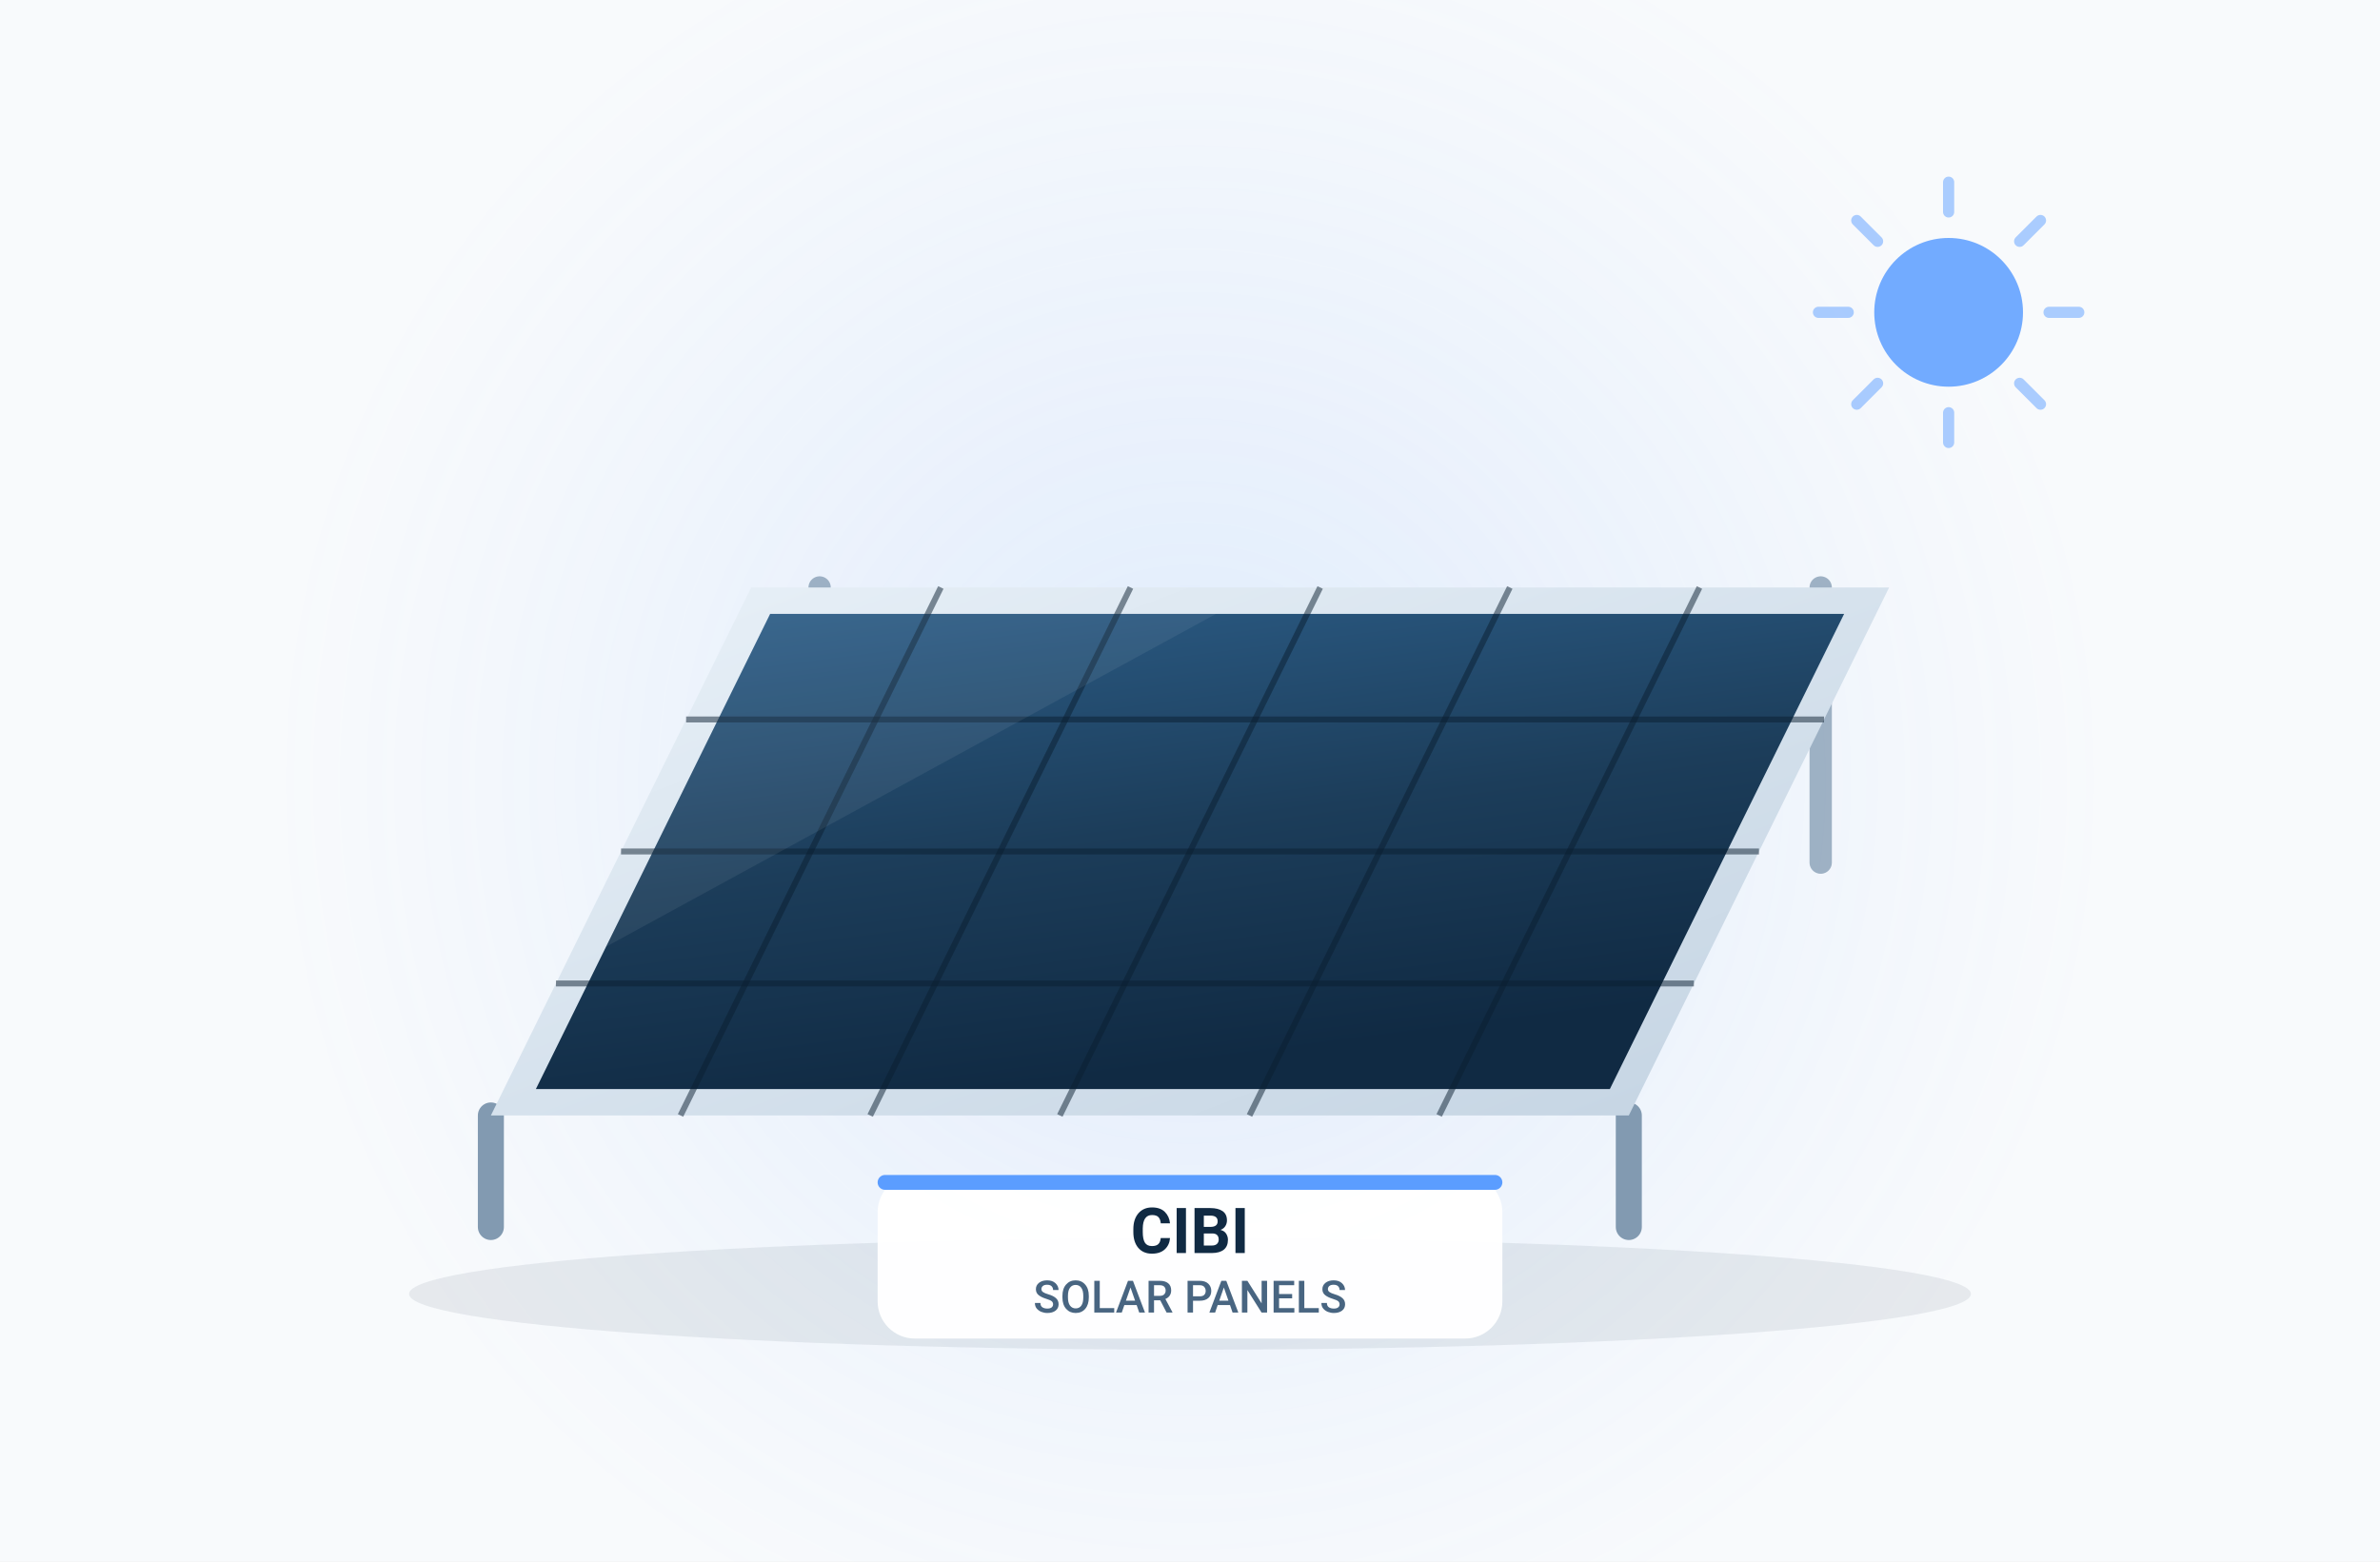
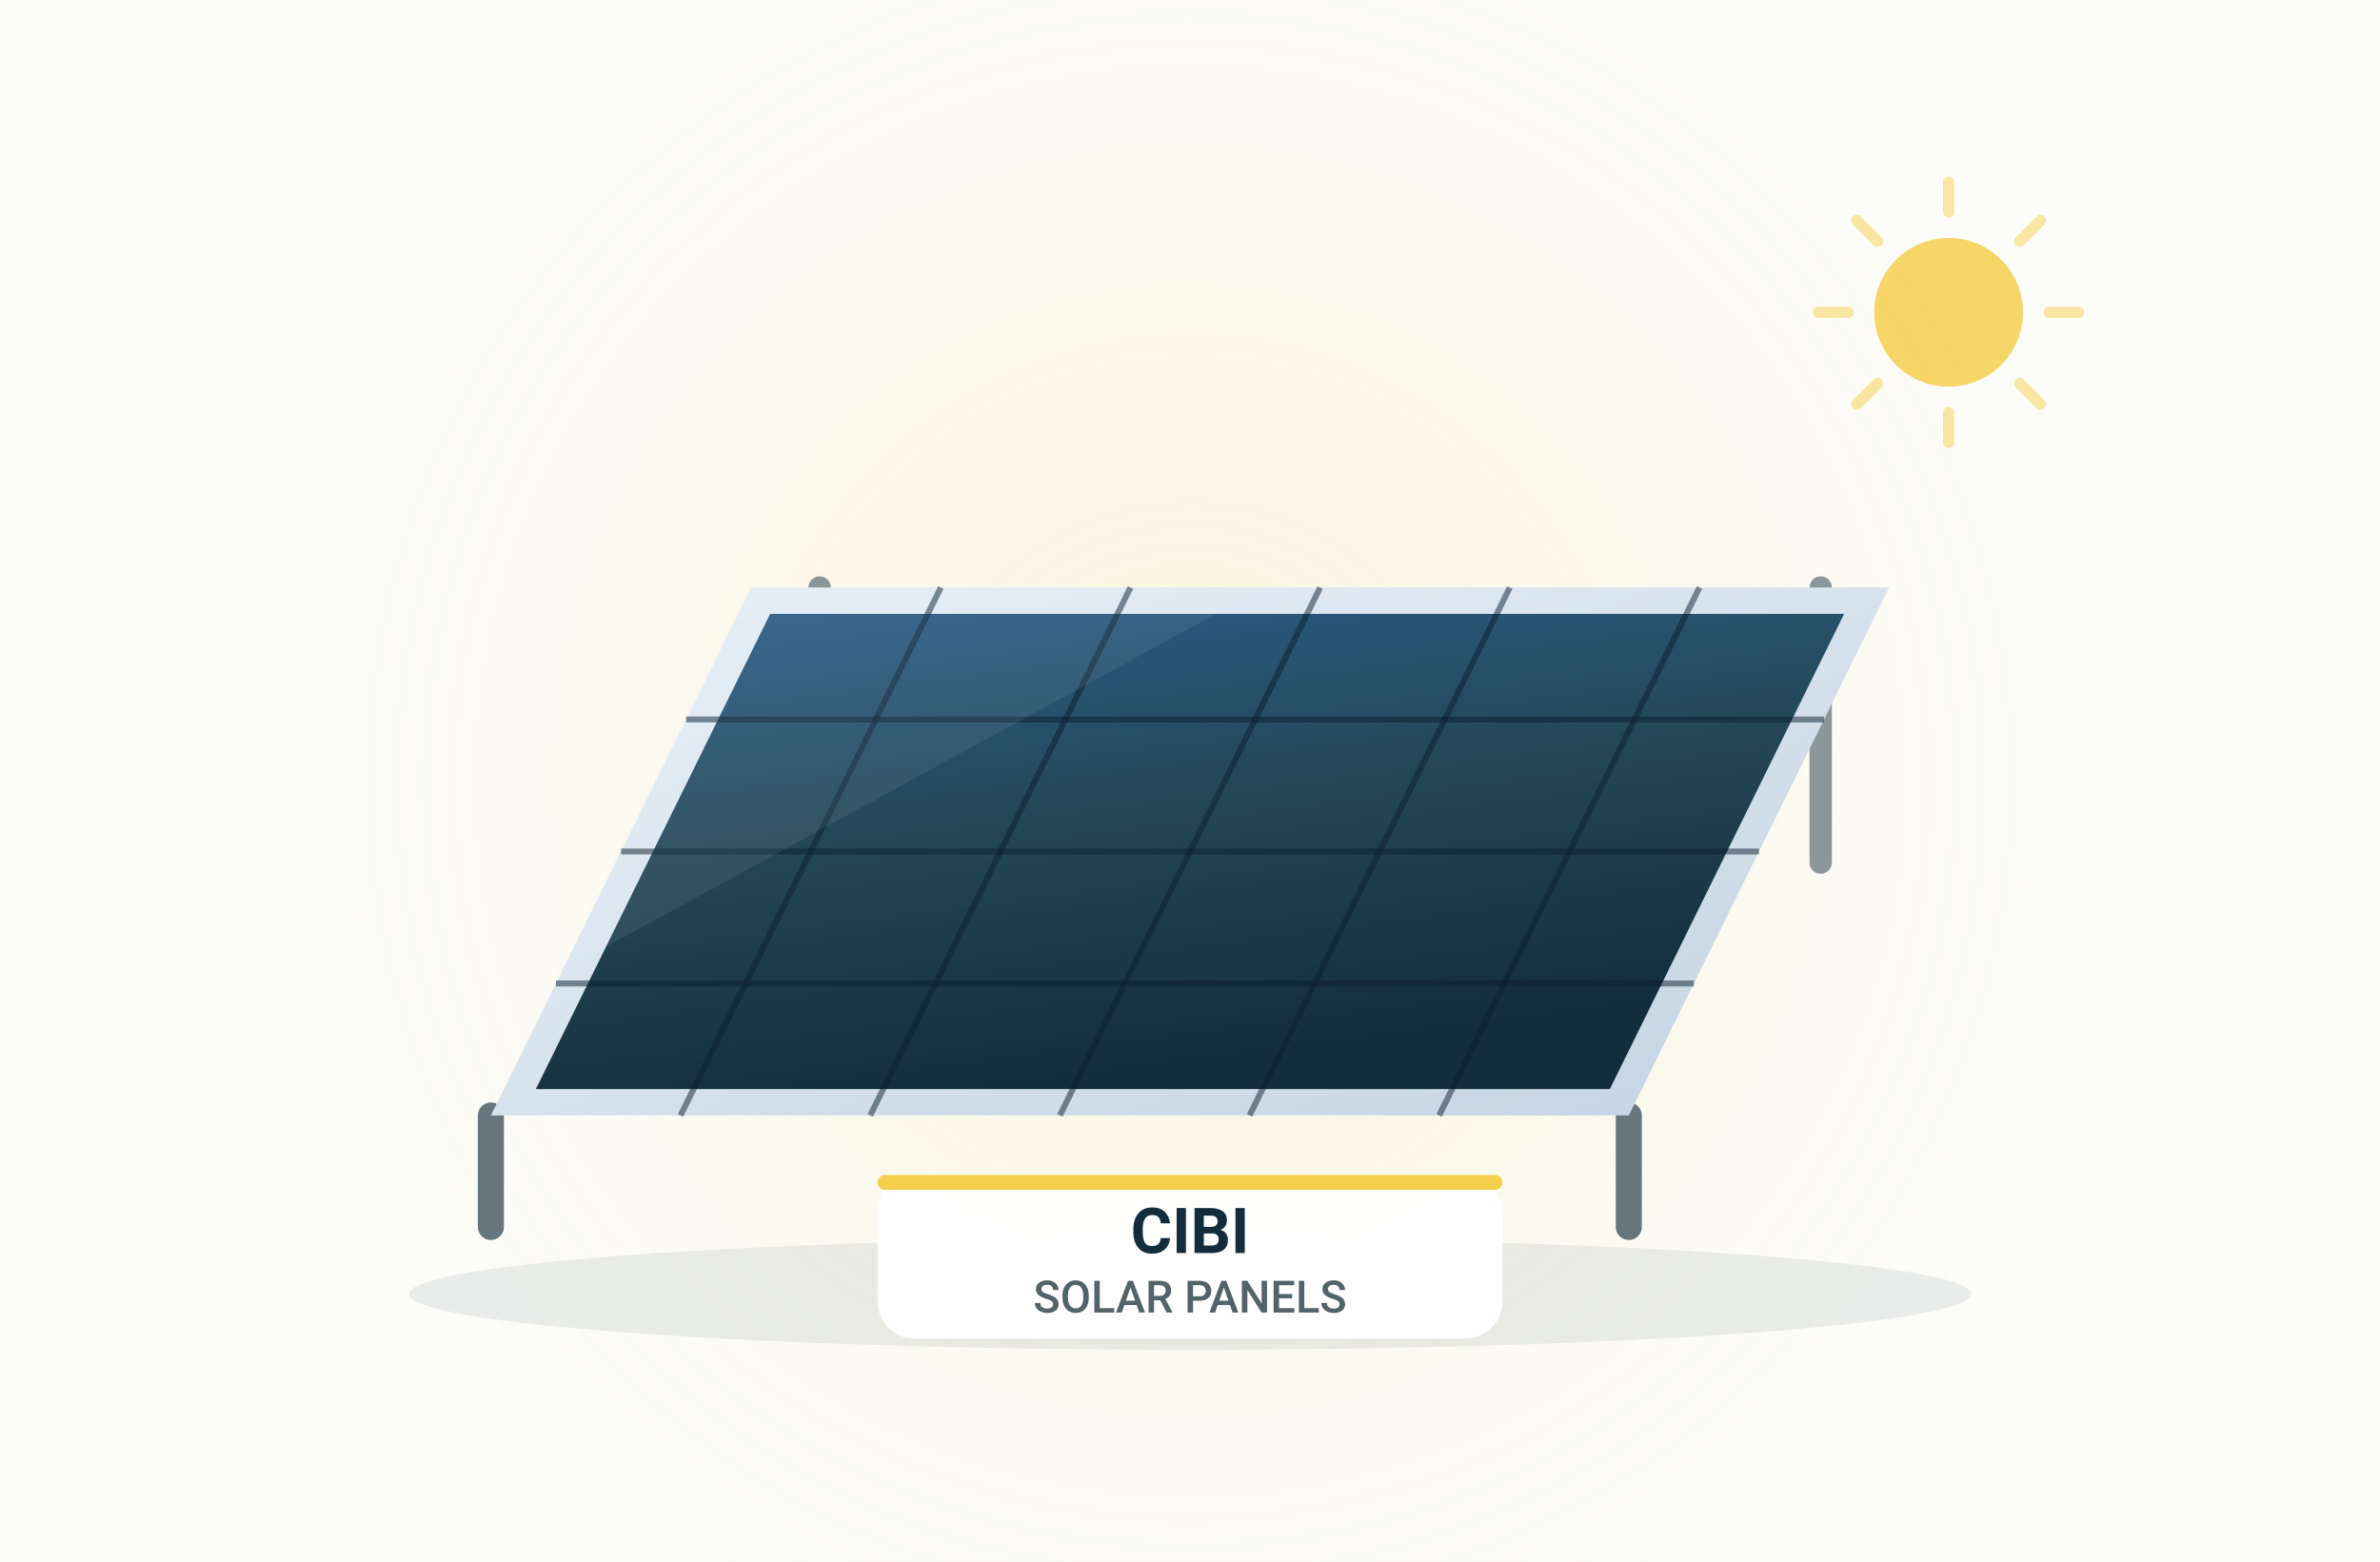
<svg xmlns="http://www.w3.org/2000/svg" viewBox="0 0 640 420" width="640" height="420" role="img" aria-label="Solar panels">
  <defs>
    <linearGradient id="glassFace" x1="0" y1="0" x2="0.35" y2="1">
      <stop offset="0%" stop-color="#2d5f8a" />
-       <stop offset="55%" stop-color="#1c3d5a" />
-       <stop offset="100%" stop-color="#102a43" />
+       <stop offset="55%" stop-color="#234553" />
+       <stop offset="100%" stop-color="#122d3b" />
    </linearGradient>
    <linearGradient id="caseFront" x1="0" y1="0" x2="0" y2="1">
-       <stop offset="0%" stop-color="#1c3d5a" />
-       <stop offset="100%" stop-color="#102a43" />
+       <stop offset="0%" stop-color="#234553" />
+       <stop offset="100%" stop-color="#122d3b" />
    </linearGradient>
    <linearGradient id="metal" x1="0" y1="0" x2="1" y2="1">
      <stop offset="0%" stop-color="#e9f1f8" />
      <stop offset="100%" stop-color="#c3d3e2" />
    </linearGradient>
    <radialGradient id="glow">
-       <stop offset="0%" stop-color="#5b9dff" stop-opacity="0.16" />
-       <stop offset="70%" stop-color="#5b9dff" stop-opacity="0.04" />
-       <stop offset="100%" stop-color="#5b9dff" stop-opacity="0" />
+       <stop offset="0%" stop-color="#f4cf4c" stop-opacity="0.16" />
+       <stop offset="70%" stop-color="#f4cf4c" stop-opacity="0.04" />
+       <stop offset="100%" stop-color="#f4cf4c" stop-opacity="0" />
    </radialGradient>
  </defs>
-   <rect width="640" height="420" fill="#f8fafc" />
+   <rect width="640" height="420" fill="#fcfcf9" />
  <circle cx="320" cy="210" r="248" fill="url(#glow)" />
-   <ellipse cx="320" cy="348" rx="210" ry="15" fill="#102a43" opacity="0.08" />
-   <line x1="551" y1="84" x2="559" y2="84" stroke="#5b9dff" stroke-width="3" stroke-linecap="round" opacity="0.5" />
-   <line x1="543.1" y1="103.1" x2="548.7" y2="108.7" stroke="#5b9dff" stroke-width="3" stroke-linecap="round" opacity="0.5" />
-   <line x1="524" y1="111" x2="524" y2="119" stroke="#5b9dff" stroke-width="3" stroke-linecap="round" opacity="0.5" />
-   <line x1="504.9" y1="103.1" x2="499.3" y2="108.7" stroke="#5b9dff" stroke-width="3" stroke-linecap="round" opacity="0.5" />
-   <line x1="497" y1="84" x2="489" y2="84" stroke="#5b9dff" stroke-width="3" stroke-linecap="round" opacity="0.5" />
-   <line x1="504.9" y1="64.9" x2="499.3" y2="59.3" stroke="#5b9dff" stroke-width="3" stroke-linecap="round" opacity="0.5" />
-   <line x1="524" y1="57" x2="524" y2="49" stroke="#5b9dff" stroke-width="3" stroke-linecap="round" opacity="0.5" />
-   <line x1="543.1" y1="64.9" x2="548.7" y2="59.3" stroke="#5b9dff" stroke-width="3" stroke-linecap="round" opacity="0.5" />
-   <circle cx="524" cy="84" r="20" fill="#5b9dff" opacity="0.85" />
-   <path d="M132 300 l0 30" stroke="#829ab1" stroke-width="7" stroke-linecap="round" />
-   <path d="M438 300 l0 30" stroke="#829ab1" stroke-width="7" stroke-linecap="round" />
-   <path d="M220.4 158 l0 74" stroke="#829ab1" stroke-width="6" stroke-linecap="round" opacity="0.75" />
-   <path d="M489.6 158 l0 74" stroke="#829ab1" stroke-width="6" stroke-linecap="round" opacity="0.75" />
+   <ellipse cx="320" cy="348" rx="210" ry="15" fill="#122d3b" opacity="0.08" />
+   <line x1="551" y1="84" x2="559" y2="84" stroke="#f4cf4c" stroke-width="3" stroke-linecap="round" opacity="0.5" />
+   <line x1="543.1" y1="103.1" x2="548.7" y2="108.7" stroke="#f4cf4c" stroke-width="3" stroke-linecap="round" opacity="0.5" />
+   <line x1="524" y1="111" x2="524" y2="119" stroke="#f4cf4c" stroke-width="3" stroke-linecap="round" opacity="0.5" />
+   <line x1="504.9" y1="103.1" x2="499.3" y2="108.7" stroke="#f4cf4c" stroke-width="3" stroke-linecap="round" opacity="0.5" />
+   <line x1="497" y1="84" x2="489" y2="84" stroke="#f4cf4c" stroke-width="3" stroke-linecap="round" opacity="0.5" />
+   <line x1="504.9" y1="64.9" x2="499.3" y2="59.3" stroke="#f4cf4c" stroke-width="3" stroke-linecap="round" opacity="0.5" />
+   <line x1="524" y1="57" x2="524" y2="49" stroke="#f4cf4c" stroke-width="3" stroke-linecap="round" opacity="0.5" />
+   <line x1="543.1" y1="64.9" x2="548.7" y2="59.3" stroke="#f4cf4c" stroke-width="3" stroke-linecap="round" opacity="0.5" />
+   <circle cx="524" cy="84" r="20" fill="#f4cf4c" opacity="0.85" />
+   <path d="M132 300 l0 30" stroke="#66767c" stroke-width="7" stroke-linecap="round" />
+   <path d="M438 300 l0 30" stroke="#66767c" stroke-width="7" stroke-linecap="round" />
+   <path d="M220.4 158 l0 74" stroke="#66767c" stroke-width="6" stroke-linecap="round" opacity="0.75" />
+   <path d="M489.6 158 l0 74" stroke="#66767c" stroke-width="6" stroke-linecap="round" opacity="0.75" />
  <path d="M132 300 L438 300 L508 158 L202 158 Z" fill="url(#metal)" />
  <path d="M144.1 292.9 L432.9 292.9 L495.9 165.1 L207.1 165.1 Z" fill="url(#glassFace)" />
  <line x1="183" y1="300" x2="253" y2="158" stroke="#0a1e30" stroke-width="1.6" opacity="0.5" />
  <line x1="234" y1="300" x2="304" y2="158" stroke="#0a1e30" stroke-width="1.6" opacity="0.5" />
  <line x1="285" y1="300" x2="355" y2="158" stroke="#0a1e30" stroke-width="1.6" opacity="0.5" />
  <line x1="336" y1="300" x2="406" y2="158" stroke="#0a1e30" stroke-width="1.6" opacity="0.5" />
  <line x1="387" y1="300" x2="457" y2="158" stroke="#0a1e30" stroke-width="1.6" opacity="0.5" />
  <line x1="149.5" y1="264.5" x2="455.5" y2="264.5" stroke="#0a1e30" stroke-width="1.6" opacity="0.5" />
  <line x1="167" y1="229" x2="473" y2="229" stroke="#0a1e30" stroke-width="1.6" opacity="0.5" />
  <line x1="184.5" y1="193.5" x2="490.5" y2="193.5" stroke="#0a1e30" stroke-width="1.6" opacity="0.5" />
  <path d="M207.1 165.1 L327 165.1 L163 254.6 Z" fill="#ffffff" opacity="0.07" />
  <rect x="236" y="316" width="168" height="44" rx="10" fill="#ffffff" opacity="0.97" />
-   <rect x="236" y="316" width="168" height="4" rx="2" fill="#5b9dff" />
-   <text x="320" y="337" text-anchor="middle" font-family="system-ui,-apple-system,'Segoe UI',Roboto,'Helvetica Neue',Arial,sans-serif" font-size="17" font-weight="700" fill="#102a43">CIBI</text>
-   <text x="320" y="353" text-anchor="middle" font-family="system-ui,-apple-system,'Segoe UI',Roboto,'Helvetica Neue',Arial,sans-serif" font-size="12" font-weight="500" fill="#486581">SOLAR PANELS</text>
+   <rect x="236" y="316" width="168" height="4" rx="2" fill="#f4cf4c" />
+   <text x="320" y="337" text-anchor="middle" font-family="system-ui,-apple-system,'Segoe UI',Roboto,'Helvetica Neue',Arial,sans-serif" font-size="17" font-weight="700" fill="#122d3b">CIBI</text>
+   <text x="320" y="353" text-anchor="middle" font-family="system-ui,-apple-system,'Segoe UI',Roboto,'Helvetica Neue',Arial,sans-serif" font-size="12" font-weight="500" fill="#53636a">SOLAR PANELS</text>
</svg>
